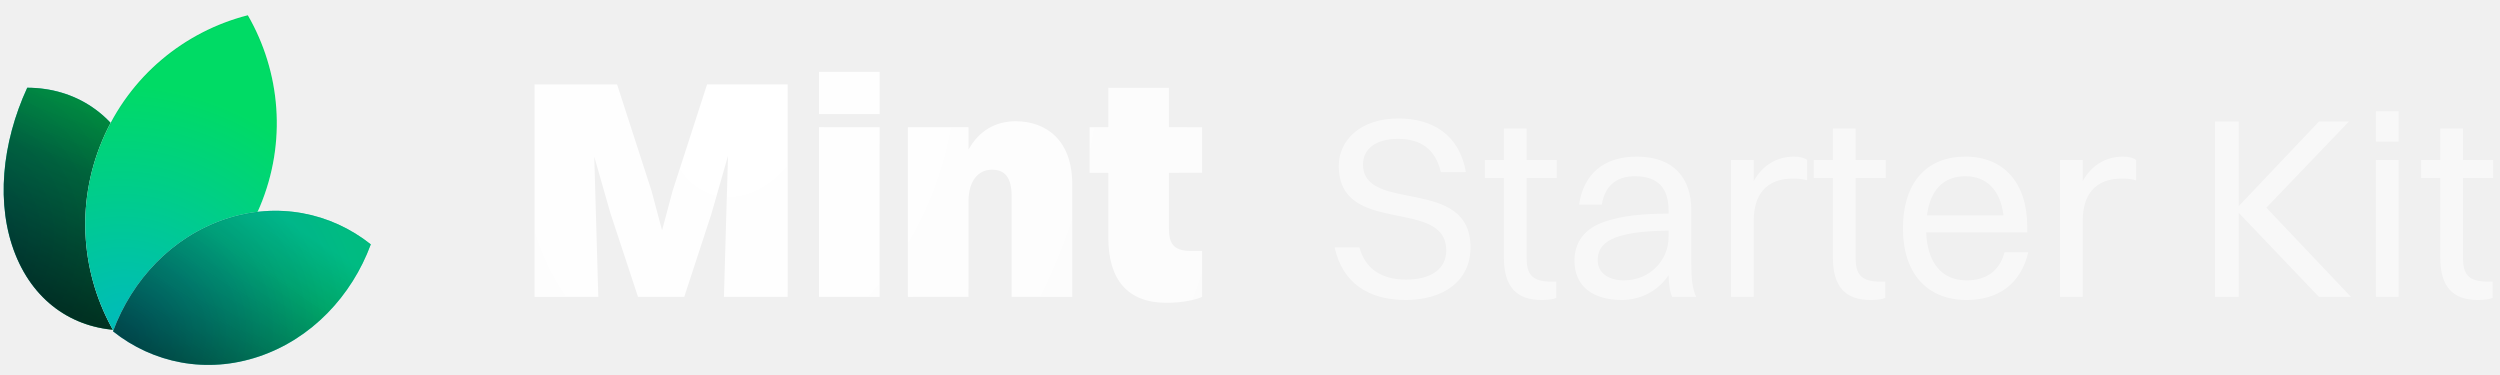
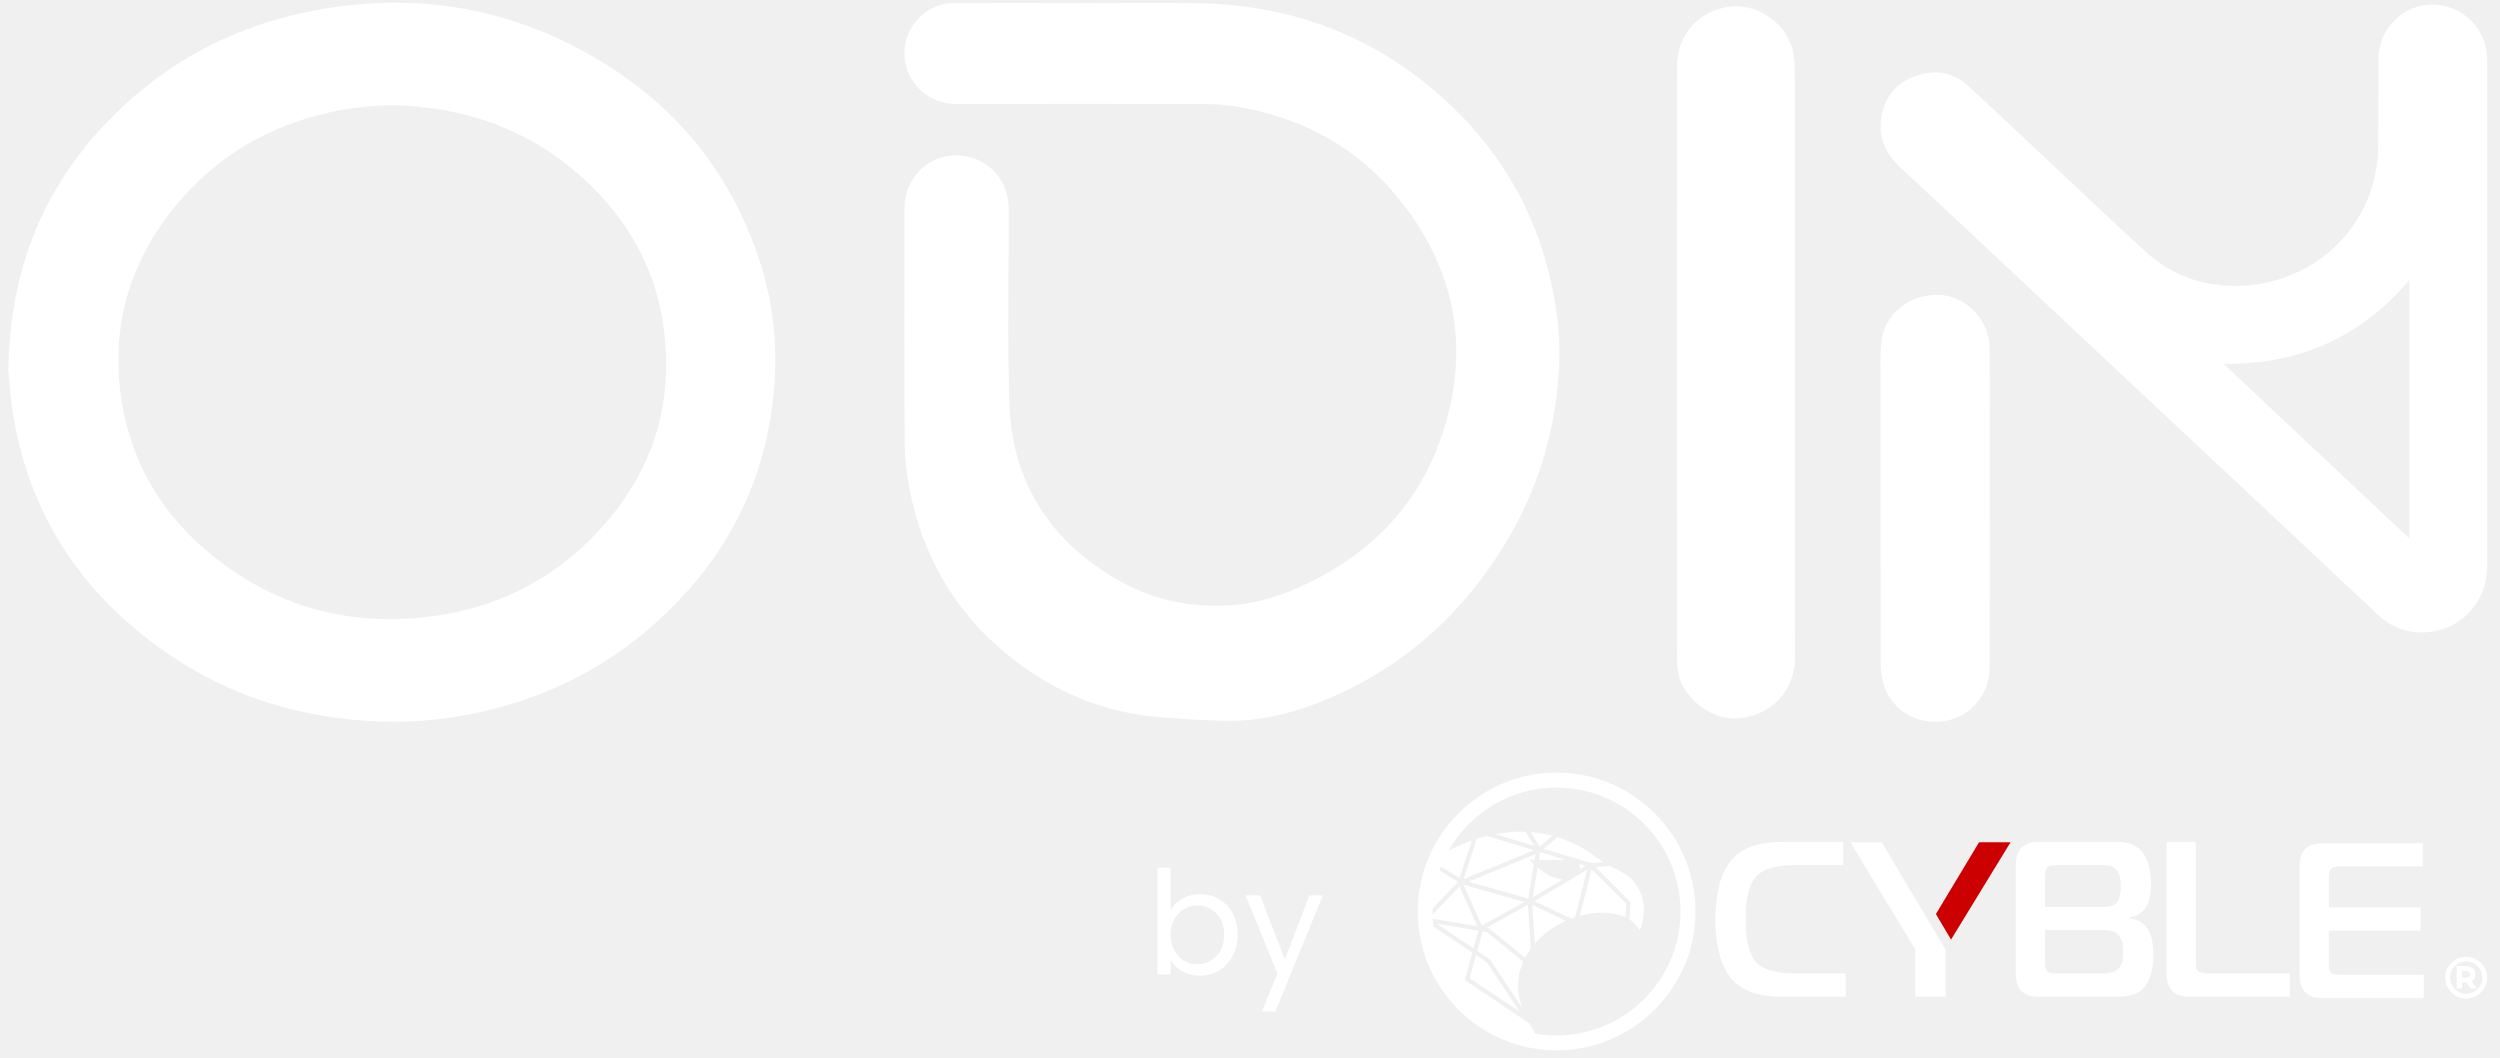
- <svg xmlns="http://www.w3.org/2000/svg" width="160" height="24" viewBox="0 0 160 24" fill="none">
-   <path d="M7.953 21.139C4.896 21.13 2.255 19.458 0.987 16.29C-0.28 13.121 0.109 9.163 1.744 5.615C4.801 5.624 7.442 7.296 8.71 10.465C9.977 13.633 9.588 17.591 7.953 21.139Z" fill="white" />
-   <path d="M7.953 21.139C4.896 21.13 2.255 19.458 0.987 16.29C-0.28 13.121 0.109 9.163 1.744 5.615C4.801 5.624 7.442 7.296 8.71 10.465C9.977 13.633 9.588 17.591 7.953 21.139Z" fill="url(#paint0_radial_115_109)" />
-   <path d="M7.953 21.139C4.896 21.13 2.255 19.458 0.987 16.29C-0.28 13.121 0.109 9.163 1.744 5.615C4.801 5.624 7.442 7.296 8.71 10.465C9.977 13.633 9.588 17.591 7.953 21.139Z" fill="black" fill-opacity="0.5" style="mix-blend-mode:hard-light" />
-   <path d="M7.953 21.139C4.896 21.13 2.255 19.458 0.987 16.29C-0.28 13.121 0.109 9.163 1.744 5.615C4.801 5.624 7.442 7.296 8.71 10.465C9.977 13.633 9.588 17.591 7.953 21.139Z" fill="url(#paint1_linear_115_109)" fill-opacity="0.5" style="mix-blend-mode:hard-light" />
-   <path d="M7.935 21.111C4.897 21.096 2.274 19.431 1.013 16.279C-0.248 13.124 0.136 9.182 1.762 5.643C4.8 5.659 7.423 7.324 8.684 10.476C9.945 13.63 9.561 17.572 7.935 21.111Z" stroke="url(#paint2_linear_115_109)" stroke-opacity="0.05" stroke-width="0.056" />
-   <path d="M7.31 21.257C11.354 20.221 14.884 17.375 16.628 13.236C18.373 9.097 17.945 4.587 15.86 0.976C11.816 2.012 8.287 4.858 6.542 8.998C4.797 13.137 5.225 17.646 7.31 21.257Z" fill="white" />
-   <path d="M7.31 21.257C11.354 20.221 14.884 17.375 16.628 13.236C18.373 9.097 17.945 4.587 15.86 0.976C11.816 2.012 8.287 4.858 6.542 8.998C4.797 13.137 5.225 17.646 7.31 21.257Z" fill="url(#paint3_radial_115_109)" />
-   <path d="M16.602 13.225C14.864 17.349 11.351 20.187 7.324 21.225C5.253 17.624 4.829 13.132 6.568 9.009C8.306 4.885 11.819 2.047 15.846 1.009C17.918 4.61 18.341 9.101 16.602 13.225Z" stroke="url(#paint4_linear_115_109)" stroke-opacity="0.05" stroke-width="0.056" />
-   <path d="M7.234 21.207C9.789 23.237 13.21 23.951 16.577 22.814C19.944 21.677 22.506 18.945 23.73 15.638C21.175 13.608 17.754 12.894 14.387 14.031C11.02 15.168 8.458 17.901 7.234 21.207Z" fill="white" />
-   <path d="M7.234 21.207C9.789 23.237 13.21 23.951 16.577 22.814C19.944 21.677 22.506 18.945 23.73 15.638C21.175 13.608 17.754 12.894 14.387 14.031C11.02 15.168 8.458 17.901 7.234 21.207Z" fill="url(#paint5_radial_115_109)" />
-   <path d="M7.234 21.207C9.789 23.237 13.21 23.951 16.577 22.814C19.944 21.677 22.506 18.945 23.73 15.638C21.175 13.608 17.754 12.894 14.387 14.031C11.02 15.168 8.458 17.901 7.234 21.207Z" fill="black" fill-opacity="0.2" style="mix-blend-mode:hard-light" />
-   <path d="M7.234 21.207C9.789 23.237 13.21 23.951 16.577 22.814C19.944 21.677 22.506 18.945 23.73 15.638C21.175 13.608 17.754 12.894 14.387 14.031C11.02 15.168 8.458 17.901 7.234 21.207Z" fill="url(#paint6_linear_115_109)" fill-opacity="0.5" style="mix-blend-mode:hard-light" />
-   <path d="M16.568 22.787C13.218 23.918 9.814 23.212 7.267 21.198C8.492 17.907 11.044 15.189 14.396 14.058C17.747 12.927 21.15 13.633 23.697 15.648C22.472 18.938 19.92 21.656 16.568 22.787Z" stroke="url(#paint7_linear_115_109)" stroke-opacity="0.05" stroke-width="0.056" />
-   <path d="M34.212 19V5.4H39.492L41.692 12.2L42.372 14.74L43.052 12.2L45.252 5.4H50.412V19H46.332L46.592 9.98L45.532 13.68L43.792 19H40.832L39.052 13.6L38.032 10.02L38.292 19H34.212ZM52.416 7.3V4.6H56.295V7.3H52.416ZM52.416 19V8.14H56.295V19H52.416ZM58.104 19V8.14H61.984V9.58C62.664 8.34 63.744 7.76 65.004 7.76C66.964 7.76 68.624 8.98 68.624 11.78V19H64.744V12.56C64.744 11.34 64.304 10.86 63.484 10.86C62.604 10.86 61.984 11.58 61.984 12.88V19H58.104ZM70.933 15.22V11.06H69.733V8.14H70.933V5.62H74.813V8.14H76.933V11.06H74.813V14.6C74.813 15.5 75.033 16.06 76.213 16.06H76.933V19C76.493 19.2 75.673 19.38 74.653 19.38C72.153 19.38 70.933 17.88 70.933 15.22Z" fill="url(#paint8_radial_115_109)" />
-   <path d="M87.232 10.519C87.232 13.687 94.112 11.229 94.112 15.832C94.112 17.994 92.364 19.198 89.971 19.198C87.562 19.198 85.912 18.093 85.417 15.832H87.001C87.364 17.169 88.371 17.895 89.987 17.895C91.671 17.895 92.561 17.152 92.561 16.03C92.561 12.598 85.681 15.155 85.681 10.618C85.681 9.001 87.034 7.582 89.509 7.582C91.671 7.582 93.403 8.621 93.816 11.014H92.215C91.868 9.529 90.912 8.886 89.476 8.886C88.057 8.886 87.232 9.529 87.232 10.519ZM96.25 16.476V11.393H95.029V10.239H96.25V8.226H97.702V10.239H99.632V11.393H97.702V16.476C97.702 17.532 98.015 18.026 99.302 18.026H99.599V19.066C99.434 19.148 99.071 19.198 98.659 19.198C97.025 19.198 96.25 18.323 96.25 16.476ZM102.516 13.093H101.064C101.345 11.162 102.615 10.024 104.76 10.024C107.103 10.024 108.242 11.393 108.242 13.44V16.888C108.242 17.895 108.324 18.521 108.555 19H107.021C106.856 18.654 106.806 18.142 106.79 17.614C106.047 18.72 104.859 19.198 103.803 19.198C101.988 19.198 100.767 18.357 100.767 16.69C100.767 15.486 101.427 14.611 102.714 14.182C103.902 13.786 105.107 13.687 106.79 13.671V13.473C106.79 12.053 106.13 11.278 104.628 11.278C103.374 11.278 102.698 11.971 102.516 13.093ZM102.252 16.657C102.252 17.465 102.929 17.944 103.952 17.944C105.569 17.944 106.79 16.674 106.79 15.172V14.759C103.061 14.793 102.252 15.585 102.252 16.657ZM110.787 19V10.239H112.239V11.591C112.833 10.519 113.774 10.024 114.83 10.024C115.176 10.024 115.49 10.107 115.655 10.239V11.542C115.407 11.46 115.094 11.427 114.747 11.427C112.998 11.427 112.239 12.515 112.239 14.1V19H110.787ZM117.305 16.476V11.393H116.084V10.239H117.305V8.226H118.757V10.239H120.688V11.393H118.757V16.476C118.757 17.532 119.071 18.026 120.358 18.026H120.655V19.066C120.49 19.148 120.127 19.198 119.714 19.198C118.081 19.198 117.305 18.323 117.305 16.476ZM129.809 16.145C129.33 18.192 127.862 19.198 125.865 19.198C123.324 19.198 121.79 17.482 121.79 14.627C121.79 11.658 123.324 10.024 125.783 10.024C128.258 10.024 129.743 11.723 129.743 14.512V14.875H123.275C123.357 16.838 124.281 17.944 125.865 17.944C127.103 17.944 127.977 17.35 128.291 16.145H129.809ZM125.783 11.278C124.38 11.278 123.539 12.152 123.324 13.786H128.225C128.027 12.169 127.152 11.278 125.783 11.278ZM131.843 19V10.239H133.295V11.591C133.889 10.519 134.829 10.024 135.885 10.024C136.232 10.024 136.545 10.107 136.71 10.239V11.542C136.463 11.46 136.149 11.427 135.803 11.427C134.054 11.427 133.295 12.515 133.295 14.1V19H131.843ZM141.763 19V7.78H143.281V13.192L148.413 7.78H150.327L145.047 13.291L150.459 19H148.413L143.281 13.621V19H141.763ZM152.06 9.067V7.12H153.512V9.067H152.06ZM152.06 19V10.239H153.512V19H152.06ZM156.178 16.476V11.393H154.957V10.239H156.178V8.226H157.63V10.239H159.56V11.393H157.63V16.476C157.63 17.532 157.943 18.026 159.23 18.026H159.527V19.066C159.362 19.148 158.999 19.198 158.587 19.198C156.953 19.198 156.178 18.323 156.178 16.476Z" fill="white" fill-opacity="0.55" />
-   <defs>
-     <radialGradient id="paint0_radial_115_109" cx="0" cy="0" r="1" gradientUnits="userSpaceOnUse" gradientTransform="translate(-3.00503 15.023) rotate(-10.029) scale(17.9572 17.784)">
-       <stop stop-color="#00B0BB" />
-       <stop offset="1" stop-color="#00DB65" />
-     </radialGradient>
-     <linearGradient id="paint1_linear_115_109" x1="7.39" y1="4.813" x2="1.63" y2="18.689" gradientUnits="userSpaceOnUse">
-       <stop stop-color="#18E299" />
-       <stop offset="1" />
-     </linearGradient>
-     <linearGradient id="paint2_linear_115_109" x1="7.948" y1="8.016" x2="1.761" y2="18.746" gradientUnits="userSpaceOnUse">
-       <stop />
-       <stop offset="1" stop-opacity="0" />
-     </linearGradient>
-     <radialGradient id="paint3_radial_115_109" cx="0" cy="0" r="1" gradientUnits="userSpaceOnUse" gradientTransform="translate(8.11404 20.8822) rotate(-75.7542) scale(21.6246 23.7772)">
-       <stop stop-color="#00BBBB" />
-       <stop offset="0.713" stop-color="#00DB65" />
-     </radialGradient>
-     <linearGradient id="paint4_linear_115_109" x1="7.602" y1="5.871" x2="15.556" y2="16.372" gradientUnits="userSpaceOnUse">
-       <stop />
-       <stop offset="1" stop-opacity="0" />
-     </linearGradient>
-     <radialGradient id="paint5_radial_115_109" cx="0" cy="0" r="1" gradientUnits="userSpaceOnUse" gradientTransform="translate(7.84537 21.5181) rotate(-20.3525) scale(18.5603 17.32)">
-       <stop stop-color="#00B0BB" />
-       <stop offset="1" stop-color="#00DB65" />
-     </radialGradient>
-     <linearGradient id="paint6_linear_115_109" x1="16.808" y1="13.007" x2="10.041" y2="22.994" gradientUnits="userSpaceOnUse">
-       <stop stop-color="#00B1BC" />
-       <stop offset="1" />
-     </linearGradient>
-     <linearGradient id="paint7_linear_115_109" x1="16.808" y1="13.007" x2="14.169" y2="23.841" gradientUnits="userSpaceOnUse">
-       <stop />
-       <stop offset="1" stop-opacity="0" />
-     </linearGradient>
-     <radialGradient id="paint8_radial_115_109" cx="0" cy="0" r="1" gradientUnits="userSpaceOnUse" gradientTransform="translate(47.2781 7) rotate(19.0047) scale(67.5582 85.7506)">
-       <stop stop-color="white" />
-       <stop offset="1" stop-color="white" stop-opacity="0.5" />
-     </radialGradient>
-   </defs>
+ <svg xmlns="http://www.w3.org/2000/svg" width="104" height="44" viewBox="0 0 104 44" fill="none">
+   <path fill-rule="evenodd" clip-rule="evenodd" d="M0.348 15.376C0.416 11.159 1.817 7.8 4.534 4.997C6.936 2.527 9.869 1.008 13.253 0.403C16.957 -0.264 20.532 0.205 23.892 1.934C27.67 3.873 30.307 6.837 31.622 10.918C32.178 12.653 32.357 14.432 32.196 16.228C31.857 20.1 30.171 23.311 27.294 25.898C25.021 27.942 22.348 29.195 19.347 29.751C17.785 30.041 16.21 30.097 14.623 29.936C11.968 29.671 9.505 28.855 7.276 27.386C3.614 24.978 1.286 21.656 0.551 17.29C0.428 16.562 0.391 15.815 0.348 15.376ZM16.297 4.373C16.019 4.385 15.698 4.398 15.377 4.423C15.056 4.453 14.735 4.484 14.42 4.534C11.579 5.021 9.177 6.3 7.331 8.529C5.355 10.918 4.571 13.678 5.071 16.747C5.497 19.359 6.812 21.489 8.869 23.138C11.536 25.28 14.592 26.077 17.964 25.639C20.52 25.305 22.743 24.249 24.571 22.428C26.997 20.007 28.059 17.081 27.615 13.666C27.318 11.4 26.306 9.449 24.688 7.831C22.391 5.528 19.569 4.447 16.297 4.373Z" fill="white" />
+   <path d="M44.994 0.131C46.642 0.131 48.297 0.1 49.946 0.137C54.163 0.236 57.781 1.761 60.745 4.768C62.758 6.812 64.03 9.257 64.592 12.067C64.808 13.141 64.919 14.228 64.857 15.321C64.715 17.963 63.962 20.421 62.579 22.675C60.899 25.429 58.627 27.528 55.688 28.874C54.484 29.43 53.231 29.831 51.903 29.955C51.391 30.004 50.872 29.985 50.359 29.967C49.612 29.936 48.871 29.893 48.13 29.825C46.315 29.658 44.629 29.078 43.098 28.096C40.295 26.287 38.535 23.743 37.862 20.477C37.72 19.785 37.64 19.069 37.633 18.359C37.615 15.117 37.621 11.875 37.627 8.634C37.627 7.547 38.442 6.608 39.48 6.485C40.616 6.343 41.628 7.022 41.894 8.115C41.937 8.306 41.962 8.516 41.962 8.714C41.968 11.381 41.906 14.049 41.987 16.716C42.085 20.075 43.703 22.57 46.636 24.2C48.093 25.009 49.68 25.299 51.335 25.169C52.372 25.083 53.354 24.756 54.293 24.317C57.121 22.983 59.127 20.872 60.06 17.877C61.159 14.37 60.504 11.134 58.201 8.282C56.466 6.133 54.175 4.892 51.458 4.435C50.989 4.361 50.501 4.324 50.02 4.324C46.617 4.318 43.215 4.324 39.813 4.324C38.807 4.324 38.01 3.75 37.72 2.83C37.306 1.502 38.3 0.131 39.69 0.125C41.456 0.119 43.228 0.125 44.994 0.125C44.994 0.129 44.994 0.131 44.994 0.131Z" fill="white" />
+   <path d="M69.756 15.08C69.756 10.986 69.756 6.886 69.762 2.793C69.762 1.527 70.54 0.564 71.763 0.31C73.066 0.039 74.424 0.983 74.621 2.305C74.652 2.509 74.665 2.725 74.665 2.935C74.669 11.065 74.671 19.197 74.671 27.331C74.671 28.621 73.868 29.597 72.602 29.85C71.281 30.115 69.867 29.041 69.774 27.701C69.762 27.547 69.762 27.392 69.762 27.244C69.758 23.189 69.756 19.135 69.756 15.08Z" fill="white" />
+   <path fill-rule="evenodd" clip-rule="evenodd" d="M103.467 13.067C103.467 16.562 103.467 20.057 103.467 23.552C103.467 25.169 102.188 26.392 100.577 26.305C99.966 26.268 99.422 26.034 98.971 25.62C97.304 24.058 95.643 22.496 93.976 20.933C91.994 19.075 90.006 17.223 88.024 15.364C86.455 13.894 84.893 12.425 83.325 10.955C81.892 9.615 80.46 8.269 79.021 6.936C78.373 6.33 78.101 5.602 78.293 4.737C78.472 3.898 79.015 3.354 79.836 3.113C80.59 2.891 81.287 3.039 81.868 3.57C82.917 4.527 83.942 5.509 84.986 6.479C86.418 7.819 87.832 9.177 89.29 10.498C90.333 11.443 91.599 11.9 93.001 11.894C95.767 11.888 98.243 10.041 98.817 7.22C98.897 6.831 98.928 6.429 98.934 6.034C98.947 4.842 98.934 3.651 98.941 2.459C98.947 1.199 99.953 0.193 101.194 0.193C102.442 0.193 103.467 1.218 103.467 2.477C103.467 6.005 103.467 9.535 103.467 13.067ZM100.231 11.653C98.193 14.036 95.643 15.172 92.5 15.136C95.1 17.581 97.644 19.964 100.231 22.403C100.231 18.785 100.231 15.253 100.231 11.653Z" fill="white" />
+   <path d="M82.769 14.5C82.763 13.326 81.818 12.32 80.694 12.271C79.404 12.215 78.36 13.073 78.255 14.302C78.212 14.765 78.231 15.234 78.231 15.697C78.231 19.662 78.224 23.62 78.237 27.578C78.237 27.917 78.286 28.281 78.403 28.596C78.805 29.646 79.861 30.196 80.984 29.98C82.022 29.776 82.769 28.849 82.769 27.75C82.775 25.558 82.775 23.366 82.775 21.174C82.775 18.952 82.781 16.723 82.769 14.5Z" fill="white" />
+   <path d="M60.717 36.876L59.488 38.16C59.488 38.173 59.488 38.187 59.488 38.203L61.458 38.531L60.717 36.876Z" fill="white" />
+   <path d="M63.825 35.19L63.466 34.604C63.458 34.604 63.448 34.604 63.435 34.604C63.407 34.604 63.378 34.602 63.349 34.598C63.324 34.598 63.3 34.598 63.275 34.598C62.941 34.598 62.59 34.629 62.213 34.703L63.825 35.19Z" fill="white" />
+   <path d="M64.016 35.777C64.442 35.796 64.812 35.765 65.109 35.765L64.065 35.45L64.016 35.777Z" fill="white" />
+   <path d="M63.762 37.327L65.003 36.586C64.602 36.555 64.225 36.308 63.965 36.092L63.762 37.327Z" fill="white" />
+   <path d="M65.953 36.018L65.682 35.938C65.719 35.999 65.737 36.073 65.725 36.154L65.953 36.018Z" fill="white" />
+   <path d="M63.552 37.376L63.545 37.352L63.576 37.37L63.805 35.95C63.687 35.833 63.62 35.752 63.62 35.752C63.694 35.761 63.766 35.767 63.836 35.771L63.873 35.536L61.088 36.678L63.552 37.376Z" fill="white" />
+   <path d="M59.915 36.24C59.896 36.29 59.822 36.123 59.803 36.172C59.803 36.123 59.878 36.278 59.908 36.234L59.779 36.16C59.587 36.71 59.482 37.296 59.482 37.908L60.656 36.691L59.915 36.24Z" fill="white" />
+   <path d="M61.84 38.593L61.932 38.611L63.445 39.846C63.511 39.722 63.587 39.601 63.674 39.482C63.678 39.477 63.68 39.473 63.68 39.469L63.563 37.642L61.84 38.593Z" fill="white" />
+   <path d="M60.932 40.766L61.247 39.63L59.512 38.469C59.759 40.883 61.617 42.822 63.988 43.199C63.877 43.02 63.748 42.81 63.624 42.575L60.932 40.766Z" fill="white" />
+   <path d="M60.718 36.524L61.231 34.968C61.206 34.977 61.181 34.985 61.157 34.993C60.848 35.11 60.484 35.265 60.076 35.475C59.99 35.643 59.913 35.816 59.848 35.993L60.718 36.524Z" fill="white" />
+   <path d="M68.226 37.099C68.102 36.796 67.868 36.5 67.466 36.278C67.318 36.183 67.147 36.099 66.954 36.024L66.367 36.068L67.831 37.531L67.787 38.254C67.966 38.365 68.108 38.513 68.213 38.698C68.213 38.698 68.59 37.889 68.226 37.099Z" fill="white" />
+   <path d="M64.052 35.221L64.577 34.771C64.361 34.709 64.132 34.666 63.885 34.635C63.879 34.635 63.855 34.635 63.848 34.635H63.842C63.799 34.629 63.756 34.622 63.712 34.622L63.706 34.616C63.698 34.616 63.69 34.616 63.682 34.616L64.052 35.221Z" fill="white" />
+   <path d="M61.643 38.5L63.415 37.524L60.877 36.802L61.643 38.5Z" fill="white" />
+   <path d="M63.811 35.37L61.86 34.777C61.72 34.81 61.578 34.849 61.434 34.894L60.891 36.568L63.811 35.37Z" fill="white" />
+   <path d="M63.838 37.487L65.363 38.216C65.416 38.195 65.47 38.175 65.524 38.154L66.03 36.178L63.838 37.487Z" fill="white" />
+   <path d="M63.213 42.081L61.855 40.037L61.404 39.735L61.139 40.692L63.213 42.081Z" fill="white" />
+   <path d="M61.503 38.716L59.768 38.426L61.299 39.451L61.503 38.716Z" fill="white" />
+   <path fill-rule="evenodd" clip-rule="evenodd" d="M64.752 43.693C61.572 43.693 58.978 41.106 58.978 37.92C58.978 34.733 61.572 32.14 64.752 32.14C67.938 32.14 70.531 34.733 70.531 37.92C70.531 41.106 67.938 43.693 64.752 43.693ZM64.752 32.764C61.911 32.764 59.596 35.073 59.596 37.92C59.596 40.76 61.911 43.075 64.752 43.075C67.598 43.075 69.908 40.76 69.908 37.92C69.908 35.073 67.598 32.764 64.752 32.764Z" fill="white" />
+   <path d="M66.327 35.61C66.024 35.376 65.493 35.048 64.795 34.826L64.215 35.308L65.931 35.827L66.191 35.907L66.691 35.864L66.327 35.61Z" fill="white" />
+   <path d="M63.188 40.55C63.188 40.55 63.256 40.248 63.367 40.007L61.861 38.778L61.675 38.747L61.453 39.556L61.984 39.914L63.33 41.946C63.188 41.556 63.096 41.075 63.188 40.55Z" fill="white" />
+   <path d="M64.409 38.728C64.638 38.562 64.885 38.42 65.138 38.309L63.742 37.642L63.847 39.266C63.868 39.241 63.886 39.218 63.903 39.198C63.995 39.099 64.174 38.914 64.409 38.728Z" fill="white" />
+   <path d="M60.657 36.691L59.762 36.142L59.786 36.419L60.657 36.691Z" fill="white" />
+   <path d="M63.409 37.339L63.576 37.389L63.632 37.024C63.632 37.024 63.23 37.049 63.409 37.339Z" fill="white" />
+   <path d="M67.571 38.142L67.614 38.16L67.651 37.599L66.213 36.166L65.719 38.099C66.392 37.913 67.065 37.92 67.571 38.142Z" fill="white" />
+   <path d="M76.785 41.465H74.099C73.564 41.465 73.113 41.386 72.746 41.23C72.376 41.074 72.094 40.843 71.9 40.538C71.703 40.234 71.565 39.898 71.487 39.532C71.404 39.166 71.363 38.735 71.363 38.241C71.363 37.752 71.404 37.323 71.487 36.957C71.565 36.587 71.703 36.251 71.9 35.951C72.094 35.646 72.376 35.416 72.746 35.259C73.113 35.103 73.564 35.024 74.099 35.024H76.68V35.988H74.667C73.88 35.988 73.343 36.146 73.055 36.463C72.763 36.78 72.617 37.373 72.617 38.241C72.617 39.114 72.763 39.709 73.055 40.026C73.343 40.339 73.88 40.495 74.667 40.495H76.785V41.465Z" fill="white" />
+   <path fill-rule="evenodd" clip-rule="evenodd" d="M88.567 38.204C89.242 38.262 89.579 38.76 89.579 39.699C89.579 40.254 89.474 40.689 89.264 41.002C89.05 41.31 88.659 41.465 88.091 41.465H84.794C84.168 41.465 83.856 41.141 83.856 40.495V35.988C83.856 35.346 84.168 35.024 84.794 35.024H88.091C89.017 35.024 89.481 35.613 89.481 36.79C89.481 37.626 89.176 38.085 88.567 38.167V38.204ZM85.072 36.451V37.729H87.517C87.789 37.729 87.974 37.663 88.073 37.531C88.176 37.4 88.227 37.171 88.227 36.846C88.227 36.558 88.174 36.344 88.067 36.204C87.96 36.06 87.774 35.988 87.511 35.988H85.529C85.348 35.988 85.226 36.019 85.165 36.08C85.103 36.142 85.072 36.266 85.072 36.451ZM85.072 38.692V40.038C85.072 40.224 85.103 40.345 85.165 40.403C85.226 40.464 85.348 40.495 85.529 40.495H87.455C87.772 40.495 87.997 40.429 88.128 40.297C88.26 40.162 88.326 39.933 88.326 39.612C88.326 39.295 88.264 39.063 88.141 38.914C88.013 38.766 87.811 38.692 87.535 38.692H85.072Z" fill="white" />
+   <path d="M95.26 41.465H91.067C90.442 41.465 90.129 41.141 90.129 40.495V35.024H91.345V40.038C91.345 40.224 91.376 40.345 91.438 40.403C91.5 40.464 91.621 40.495 91.802 40.495H95.26V41.465Z" fill="white" />
+   <path d="M100.826 40.551V41.52H96.603C95.977 41.52 95.664 41.197 95.664 40.551V36.043C95.664 35.401 95.977 35.08 96.603 35.08H100.789V36.043H97.337C97.152 36.047 97.031 36.078 96.973 36.136C96.911 36.198 96.88 36.321 96.88 36.506V37.748H100.696V38.717H96.88V40.094C96.88 40.279 96.911 40.403 96.973 40.464C97.031 40.522 97.152 40.551 97.337 40.551H100.826Z" fill="white" />
+   <path d="M78.279 35.037H76.977L79.675 39.495V41.465H80.934V39.495H80.928L78.279 35.037Z" fill="white" />
+   <path d="M81.163 39.087L83.639 35.037H82.33L80.533 38.025L81.163 39.087Z" fill="#CC0000" />
+   <path fill-rule="evenodd" clip-rule="evenodd" d="M103.464 40.668C103.464 41.149 103.075 41.538 102.593 41.538C102.118 41.538 101.723 41.149 101.723 40.668C101.723 40.192 102.118 39.803 102.593 39.803C103.075 39.803 103.464 40.192 103.464 40.668ZM101.926 40.668C101.926 41.038 102.223 41.341 102.593 41.341C102.964 41.341 103.266 41.038 103.266 40.668C103.266 40.297 102.964 40.001 102.593 40.001C102.223 40.001 101.926 40.297 101.926 40.668Z" fill="white" />
+   <path fill-rule="evenodd" clip-rule="evenodd" d="M102.428 41.125H102.199V40.186H102.576C102.699 40.186 102.796 40.215 102.866 40.273C102.94 40.334 102.977 40.419 102.977 40.526C102.977 40.604 102.959 40.67 102.922 40.723C102.897 40.76 102.864 40.791 102.823 40.816L103.045 41.125H102.78L102.601 40.871C102.592 40.871 102.584 40.871 102.576 40.871H102.428V41.125ZM102.428 40.396V40.661H102.576C102.638 40.661 102.683 40.649 102.712 40.624C102.736 40.606 102.749 40.575 102.749 40.526C102.749 40.482 102.736 40.452 102.712 40.433C102.683 40.408 102.638 40.396 102.576 40.396H102.428Z" fill="white" />
+   <path fill-rule="evenodd" clip-rule="evenodd" d="M49.19 37.383C49.404 37.259 49.649 37.197 49.925 37.197C50.221 37.197 50.486 37.267 50.721 37.407C50.956 37.547 51.141 37.743 51.277 37.994C51.417 38.249 51.487 38.545 51.487 38.883C51.487 39.212 51.417 39.507 51.277 39.766C51.141 40.025 50.956 40.227 50.721 40.371C50.482 40.515 50.217 40.587 49.925 40.587C49.64 40.587 49.391 40.525 49.177 40.402C48.963 40.278 48.803 40.122 48.696 39.933V40.538H48.152V36.098H48.696V37.858C48.807 37.664 48.971 37.506 49.19 37.383ZM50.777 38.235C50.678 38.049 50.542 37.909 50.369 37.815C50.2 37.716 50.015 37.666 49.813 37.666C49.612 37.666 49.426 37.716 49.258 37.815C49.085 37.913 48.949 38.056 48.85 38.241C48.747 38.426 48.696 38.642 48.696 38.889C48.696 39.136 48.747 39.352 48.85 39.537C48.949 39.723 49.085 39.865 49.258 39.964C49.426 40.062 49.612 40.112 49.813 40.112C50.015 40.112 50.2 40.062 50.369 39.964C50.542 39.865 50.678 39.723 50.777 39.537C50.875 39.352 50.925 39.134 50.925 38.883C50.925 38.632 50.875 38.416 50.777 38.235Z" fill="white" />
+   <path d="M55.031 37.247L53.056 42.081H52.494L53.142 40.501L51.815 37.247H52.42L53.451 39.914L54.469 37.247H55.031Z" fill="white" />
</svg>
